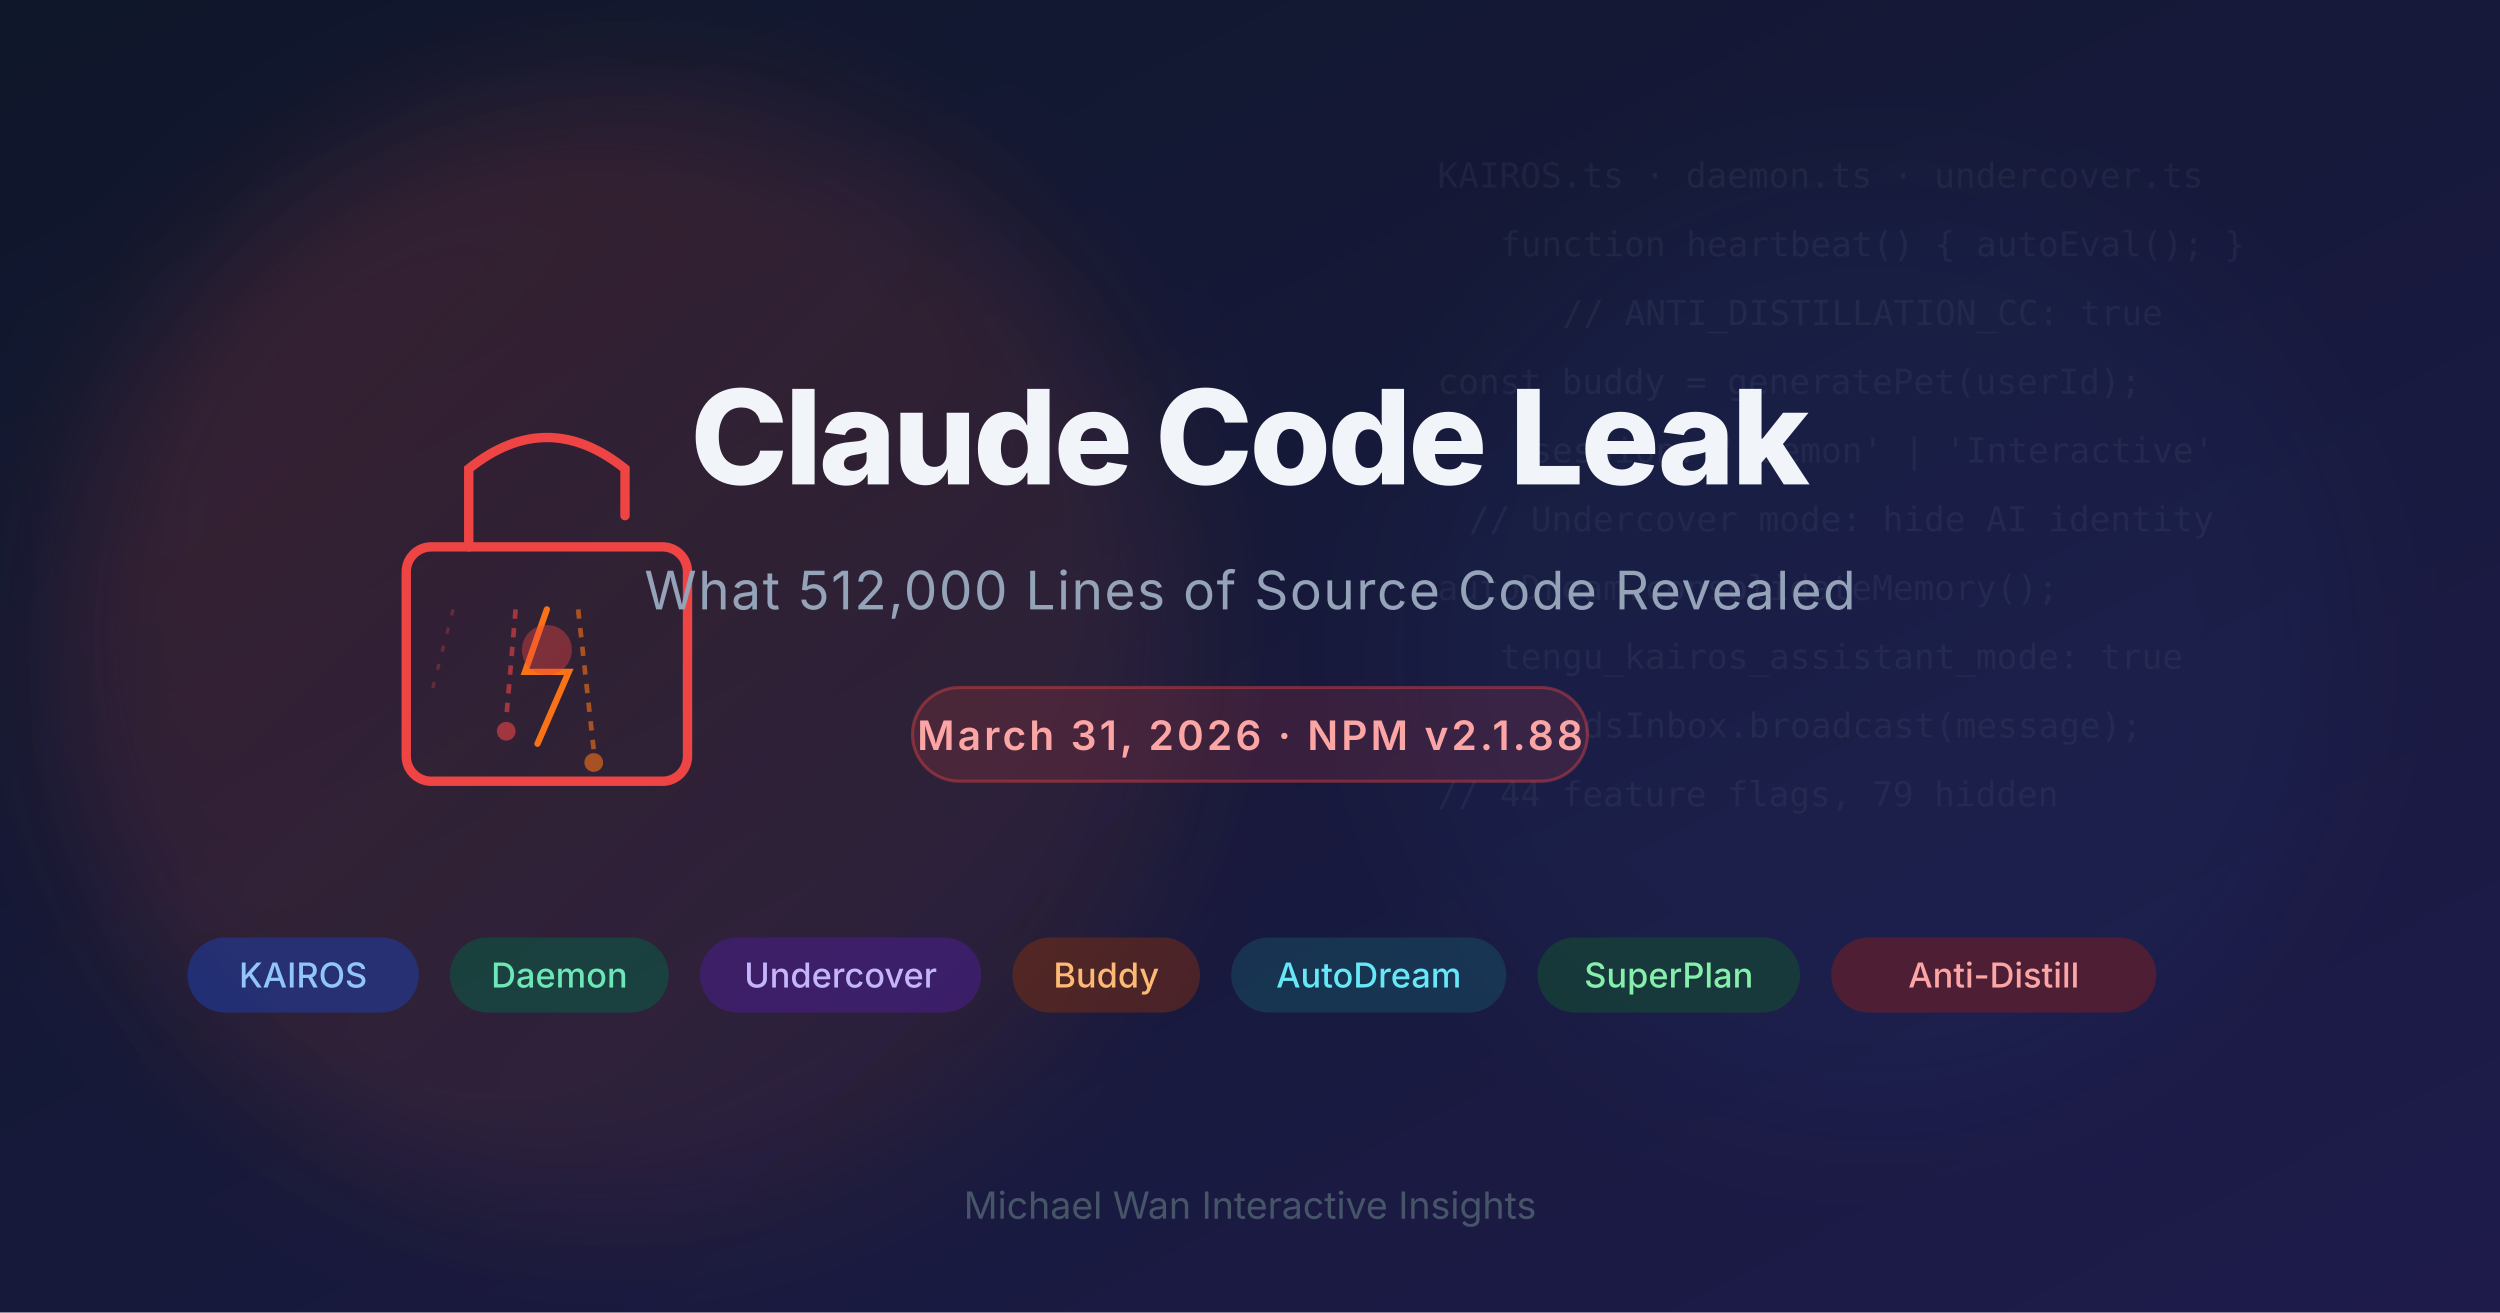
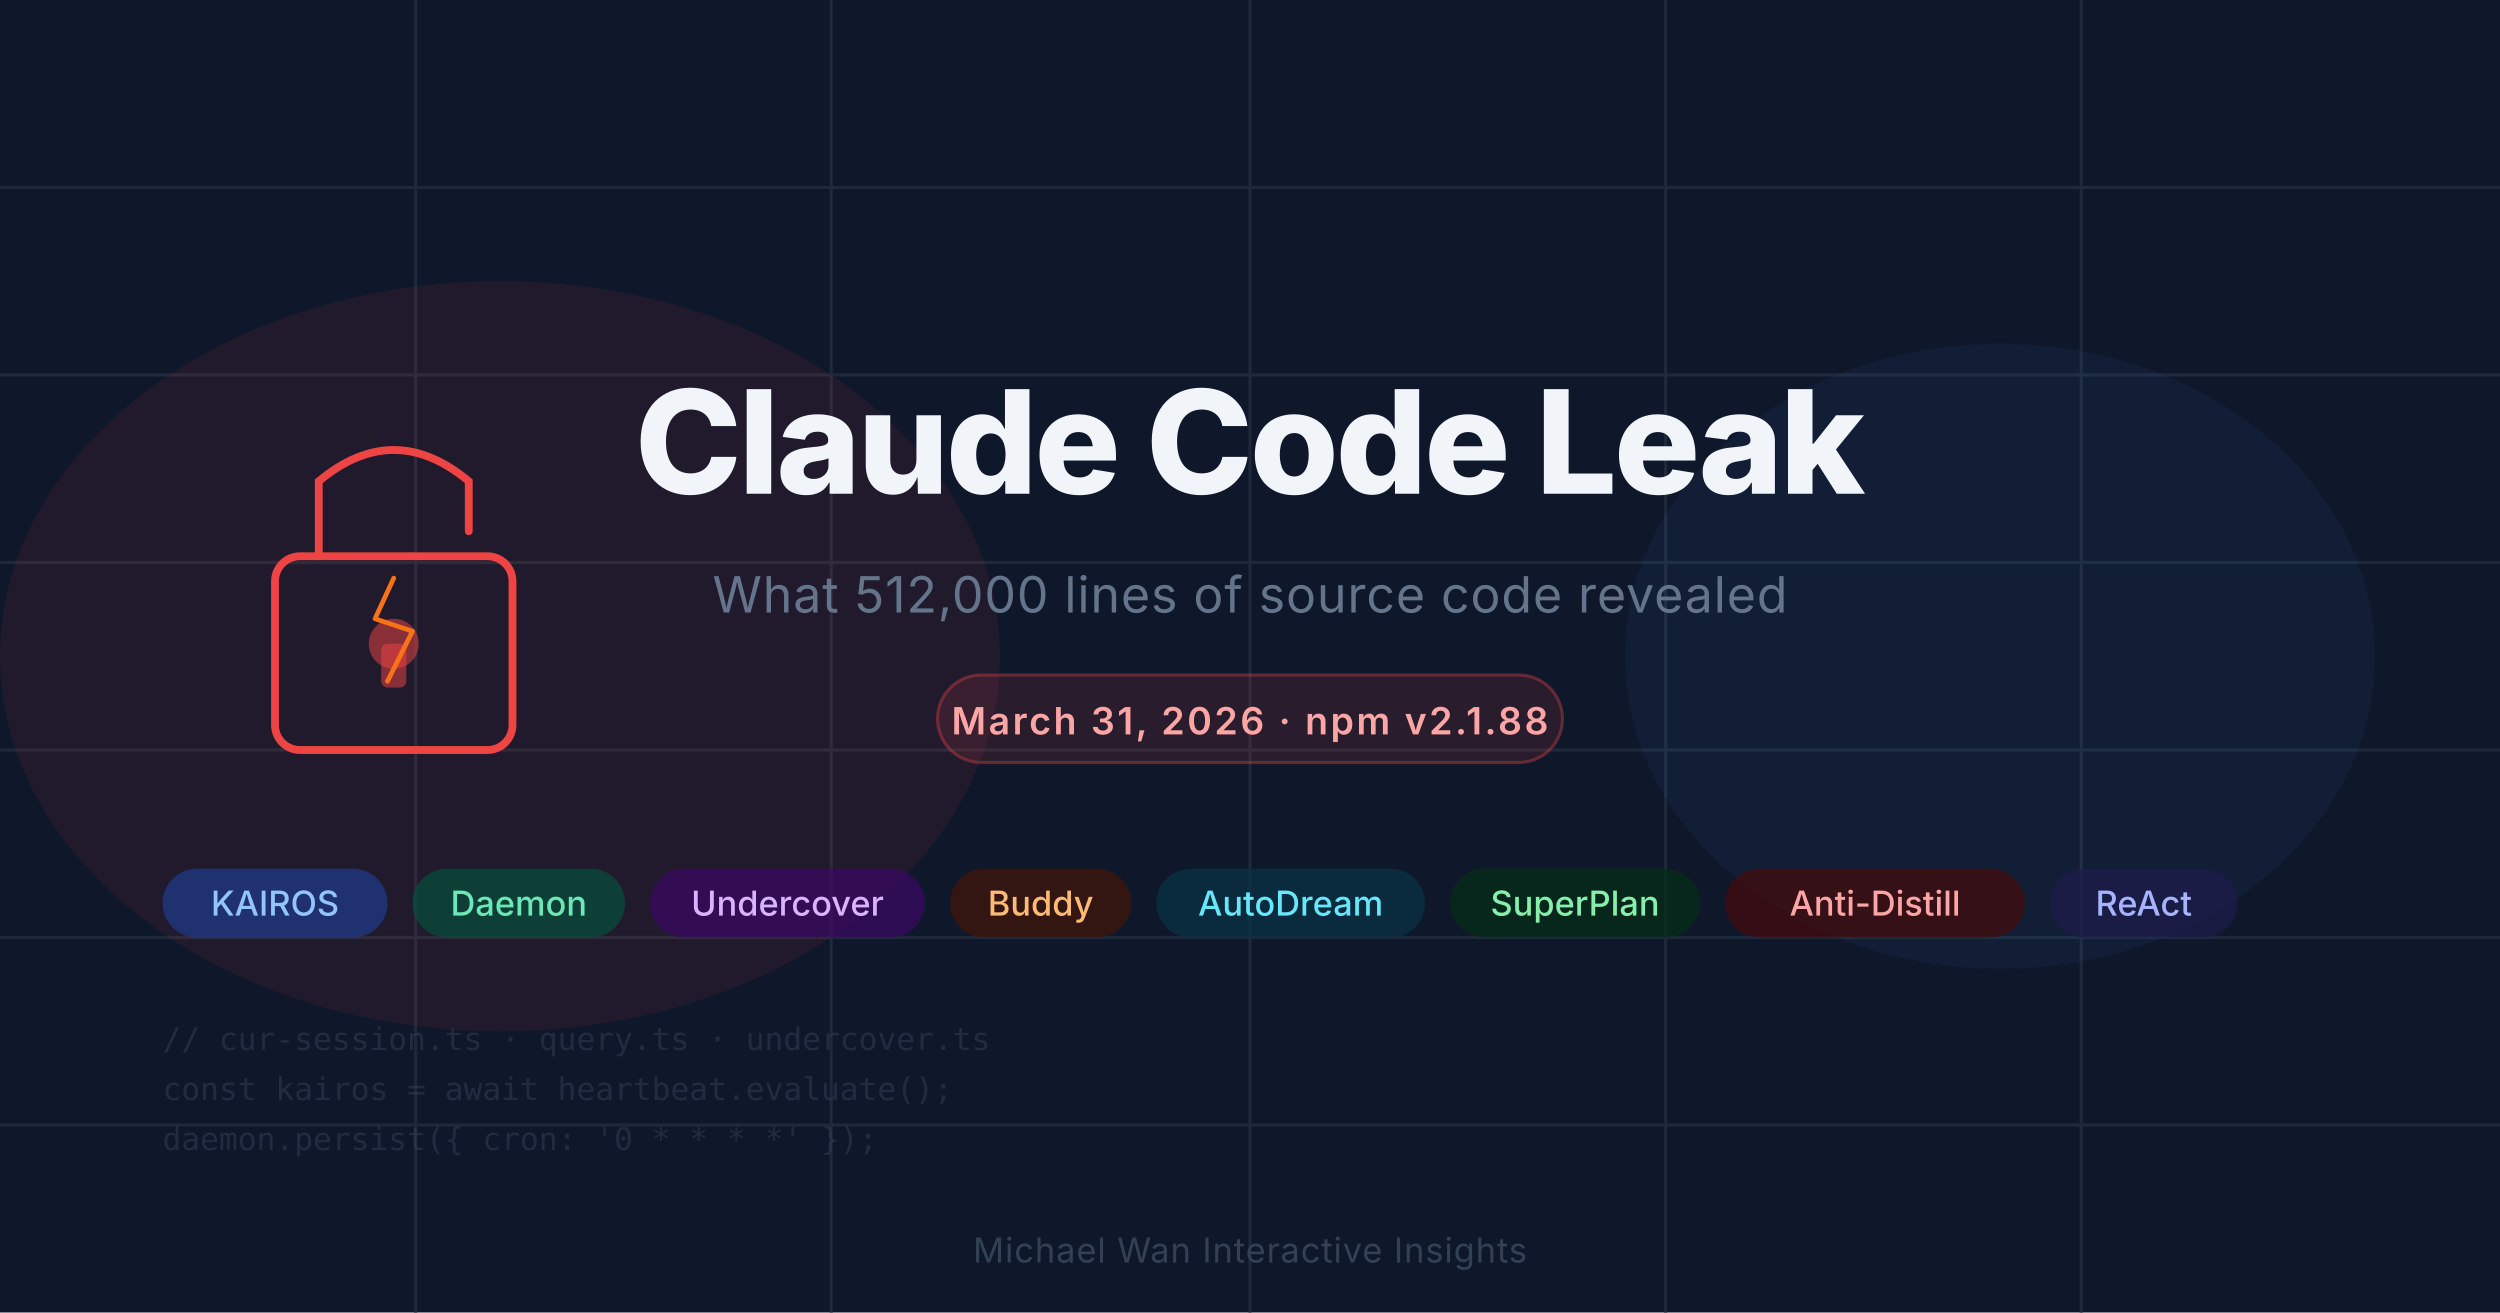
<svg xmlns="http://www.w3.org/2000/svg" viewBox="0 0 800 420" width="800" height="420">
-   <defs>
-     <linearGradient id="bg" x1="0%" y1="0%" x2="100%" y2="100%">
-       <stop offset="0%" style="stop-color:#0f172a" />
-       <stop offset="100%" style="stop-color:#1e1b4b" />
-     </linearGradient>
-     <linearGradient id="glow" x1="0%" y1="0%" x2="100%" y2="100%">
-       <stop offset="0%" style="stop-color:#ef4444;stop-opacity:0.3" />
-       <stop offset="100%" style="stop-color:#f97316;stop-opacity:0.1" />
-     </linearGradient>
-     <filter id="blur">
-       <feGaussianBlur stdDeviation="20" />
-     </filter>
-   </defs>
-   <rect width="800" height="420" fill="url(#bg)" />
-   <circle cx="200" cy="210" r="180" fill="url(#glow)" filter="url(#blur)" opacity="0.6" />
-   <circle cx="600" cy="210" r="150" fill="#3b82f6" opacity="0.05" filter="url(#blur)" />
-   <g opacity="0.08" font-family="monospace" font-size="11" fill="#94a3b8">
-     <text x="460" y="60">KAIROS.ts · daemon.ts · undercover.ts</text>
-     <text x="480" y="82">function heartbeat() { autoEval(); }</text>
-     <text x="500" y="104">// ANTI_DISTILLATION_CC: true</text>
-     <text x="460" y="126">const buddy = generatePet(userId);</text>
-     <text x="490" y="148">session: 'Daemon' | 'Interactive'</text>
-     <text x="470" y="170">// Undercover mode: hide AI identity</text>
-     <text x="460" y="192">autoDream.consolidateMemory();</text>
-     <text x="480" y="214">tengu_kairos_assistant_mode: true</text>
-     <text x="500" y="236">udsInbox.broadcast(message);</text>
-     <text x="460" y="258">// 44 feature flags, 79 hidden</text>
+   <rect width="800" height="420" fill="#0f172a" />
+   <g stroke="#1e293b" stroke-width="1">
+     <line x1="0" y1="60" x2="800" y2="60" />
+     <line x1="0" y1="120" x2="800" y2="120" />
+     <line x1="0" y1="180" x2="800" y2="180" />
+     <line x1="0" y1="240" x2="800" y2="240" />
+     <line x1="0" y1="300" x2="800" y2="300" />
+     <line x1="0" y1="360" x2="800" y2="360" />
+     <line x1="133" y1="0" x2="133" y2="420" />
+     <line x1="266" y1="0" x2="266" y2="420" />
+     <line x1="400" y1="0" x2="400" y2="420" />
+     <line x1="533" y1="0" x2="533" y2="420" />
+     <line x1="666" y1="0" x2="666" y2="420" />
  </g>
-   <g transform="translate(100, 120)">
-     <rect x="30" y="55" width="90" height="75" rx="8" fill="none" stroke="#ef4444" stroke-width="3" />
-     <path d="M 50 55 L 50 30 Q 75 10 100 30 L 100 45" fill="none" stroke="#ef4444" stroke-width="3" stroke-linecap="round" />
-     <path d="M 75 75 L 68 95 L 82 95 L 72 118" stroke="#f97316" stroke-width="2" fill="none" stroke-linecap="round" />
-     <circle cx="75" cy="88" r="8" fill="#ef4444" opacity="0.4" />
+   <ellipse cx="160" cy="210" rx="160" ry="120" fill="#ef4444" opacity="0.08" />
+   <ellipse cx="640" cy="210" rx="120" ry="100" fill="#3b82f6" opacity="0.06" />
+   <g transform="translate(88, 130)">
+     <rect x="0" y="48" width="76" height="62" rx="8" fill="none" stroke="#ef4444" stroke-width="2.5" />
+     <path d="M14 48 L14 24 Q38 4 62 24 L62 40" fill="none" stroke="#ef4444" stroke-width="2.5" stroke-linecap="round" />
+     <circle cx="38" cy="76" r="8" fill="#ef4444" opacity="0.5" />
+     <rect x="34" y="76" width="8" height="14" rx="2" fill="#ef4444" opacity="0.5" />
+     <polyline points="38,55 32,68 44,72 36,88" fill="none" stroke="#f97316" stroke-width="1.5" stroke-linecap="round" stroke-linejoin="round" />
  </g>
-   <g opacity="0.6">
-     <line x1="165" y1="195" x2="162" y2="230" stroke="#ef4444" stroke-width="1.5" stroke-dasharray="3,3" />
-     <circle cx="162" cy="234" r="3" fill="#ef4444" />
-     <line x1="185" y1="195" x2="190" y2="240" stroke="#f97316" stroke-width="1.5" stroke-dasharray="3,3" />
-     <circle cx="190" cy="244" r="3" fill="#f97316" />
-     <line x1="145" y1="195" x2="138" y2="222" stroke="#ef4444" stroke-width="1" stroke-dasharray="2,4" opacity="0.5" />
+   <text x="400" y="158" text-anchor="middle" font-family="Inter, -apple-system, sans-serif" font-size="46" font-weight="800" fill="#f1f5f9" letter-spacing="-1">Claude Code Leak</text>
+   <text x="400" y="196" text-anchor="middle" font-family="Inter, -apple-system, sans-serif" font-size="16" fill="#64748b" letter-spacing="0.3">What 512,000 lines of source code revealed</text>
+   <rect x="300" y="216" width="200" height="28" rx="14" fill="#ef4444" opacity="0.12" />
+   <rect x="300" y="216" width="200" height="28" rx="14" fill="none" stroke="#ef4444" stroke-width="1" opacity="0.35" />
+   <text x="400" y="235" text-anchor="middle" font-family="Inter, -apple-system, sans-serif" font-size="12" font-weight="600" fill="#fca5a5" letter-spacing="0.8">March 31, 2026 · npm v2.1.88</text>
+   <g font-family="Inter, -apple-system, sans-serif" font-size="11" font-weight="500">
+     <rect x="52" y="278" width="72" height="22" rx="11" fill="#1e3a8a" opacity="0.7" />
+     <text x="88" y="293" text-anchor="middle" fill="#93c5fd">KAIROS</text>
+     <rect x="132" y="278" width="68" height="22" rx="11" fill="#064e3b" opacity="0.7" />
+     <text x="166" y="293" text-anchor="middle" fill="#6ee7b7">Daemon</text>
+     <rect x="208" y="278" width="88" height="22" rx="11" fill="#3b0764" opacity="0.7" />
+     <text x="252" y="293" text-anchor="middle" fill="#d8b4fe">Undercover</text>
+     <rect x="304" y="278" width="58" height="22" rx="11" fill="#431407" opacity="0.7" />
+     <text x="333" y="293" text-anchor="middle" fill="#fdba74">Buddy</text>
+     <rect x="370" y="278" width="86" height="22" rx="11" fill="#083344" opacity="0.7" />
+     <text x="413" y="293" text-anchor="middle" fill="#67e8f9">AutoDream</text>
+     <rect x="464" y="278" width="80" height="22" rx="11" fill="#052e16" opacity="0.7" />
+     <text x="504" y="293" text-anchor="middle" fill="#86efac">SuperPlan</text>
+     <rect x="552" y="278" width="96" height="22" rx="11" fill="#450a0a" opacity="0.7" />
+     <text x="600" y="293" text-anchor="middle" fill="#fca5a5">Anti-Distill</text>
+     <rect x="656" y="278" width="60" height="22" rx="11" fill="#1e1b4b" opacity="0.7" />
+     <text x="686" y="293" text-anchor="middle" fill="#a5b4fc">ReAct</text>
  </g>
-   <text x="400" y="155" text-anchor="middle" font-family="Inter, system-ui, sans-serif" font-size="42" font-weight="800" fill="#f1f5f9" letter-spacing="-1">Claude Code Leak</text>
-   <text x="400" y="195" text-anchor="middle" font-family="Inter, system-ui, sans-serif" font-size="17" fill="#94a3b8" letter-spacing="0.5">What 512,000 Lines of Source Code Revealed</text>
-   <rect x="292" y="220" width="216" height="30" rx="15" fill="#ef4444" opacity="0.15" />
-   <rect x="292" y="220" width="216" height="30" rx="15" fill="none" stroke="#ef4444" stroke-width="1" opacity="0.4" />
-   <text x="400" y="240" text-anchor="middle" font-family="Inter, system-ui, sans-serif" font-size="13" font-weight="600" fill="#fca5a5" letter-spacing="1">March 31, 2026 · NPM v2.1.88</text>
-   <g font-family="Inter, system-ui, sans-serif" font-size="11" font-weight="500">
-     <rect x="60" y="300" width="74" height="24" rx="12" fill="#1e40af" opacity="0.5" />
-     <text x="97" y="316" text-anchor="middle" fill="#93c5fd">KAIROS</text>
-     <rect x="144" y="300" width="70" height="24" rx="12" fill="#065f46" opacity="0.5" />
-     <text x="179" y="316" text-anchor="middle" fill="#6ee7b7">Daemon</text>
-     <rect x="224" y="300" width="90" height="24" rx="12" fill="#4c1d95" opacity="0.5" />
-     <text x="269" y="316" text-anchor="middle" fill="#c4b5fd">Undercover</text>
-     <rect x="324" y="300" width="60" height="24" rx="12" fill="#7c2d12" opacity="0.5" />
-     <text x="354" y="316" text-anchor="middle" fill="#fdba74">Buddy</text>
-     <rect x="394" y="300" width="88" height="24" rx="12" fill="#164e63" opacity="0.5" />
-     <text x="438" y="316" text-anchor="middle" fill="#67e8f9">AutoDream</text>
-     <rect x="492" y="300" width="84" height="24" rx="12" fill="#14532d" opacity="0.5" />
-     <text x="534" y="316" text-anchor="middle" fill="#86efac">SuperPlan</text>
-     <rect x="586" y="300" width="104" height="24" rx="12" fill="#7f1d1d" opacity="0.5" />
-     <text x="638" y="316" text-anchor="middle" fill="#fca5a5">Anti-Distill</text>
+   <g font-family="monospace" font-size="10" fill="#334155" opacity="0.5">
+     <text x="52" y="336">// cur-session.ts · query.ts · undercover.ts</text>
+     <text x="52" y="352">const kairos = await heartbeat.evaluate();</text>
+     <text x="52" y="368">daemon.persist({ cron: '0 * * * *' });</text>
  </g>
-   <text x="400" y="390" text-anchor="middle" font-family="Inter, system-ui, sans-serif" font-size="12" fill="#475569">Michael Wan Interactive Insights</text>
+   <text x="400" y="404" text-anchor="middle" font-family="Inter, -apple-system, sans-serif" font-size="11" fill="#334155" letter-spacing="0.3">Michael Wan Interactive Insights</text>
</svg>
